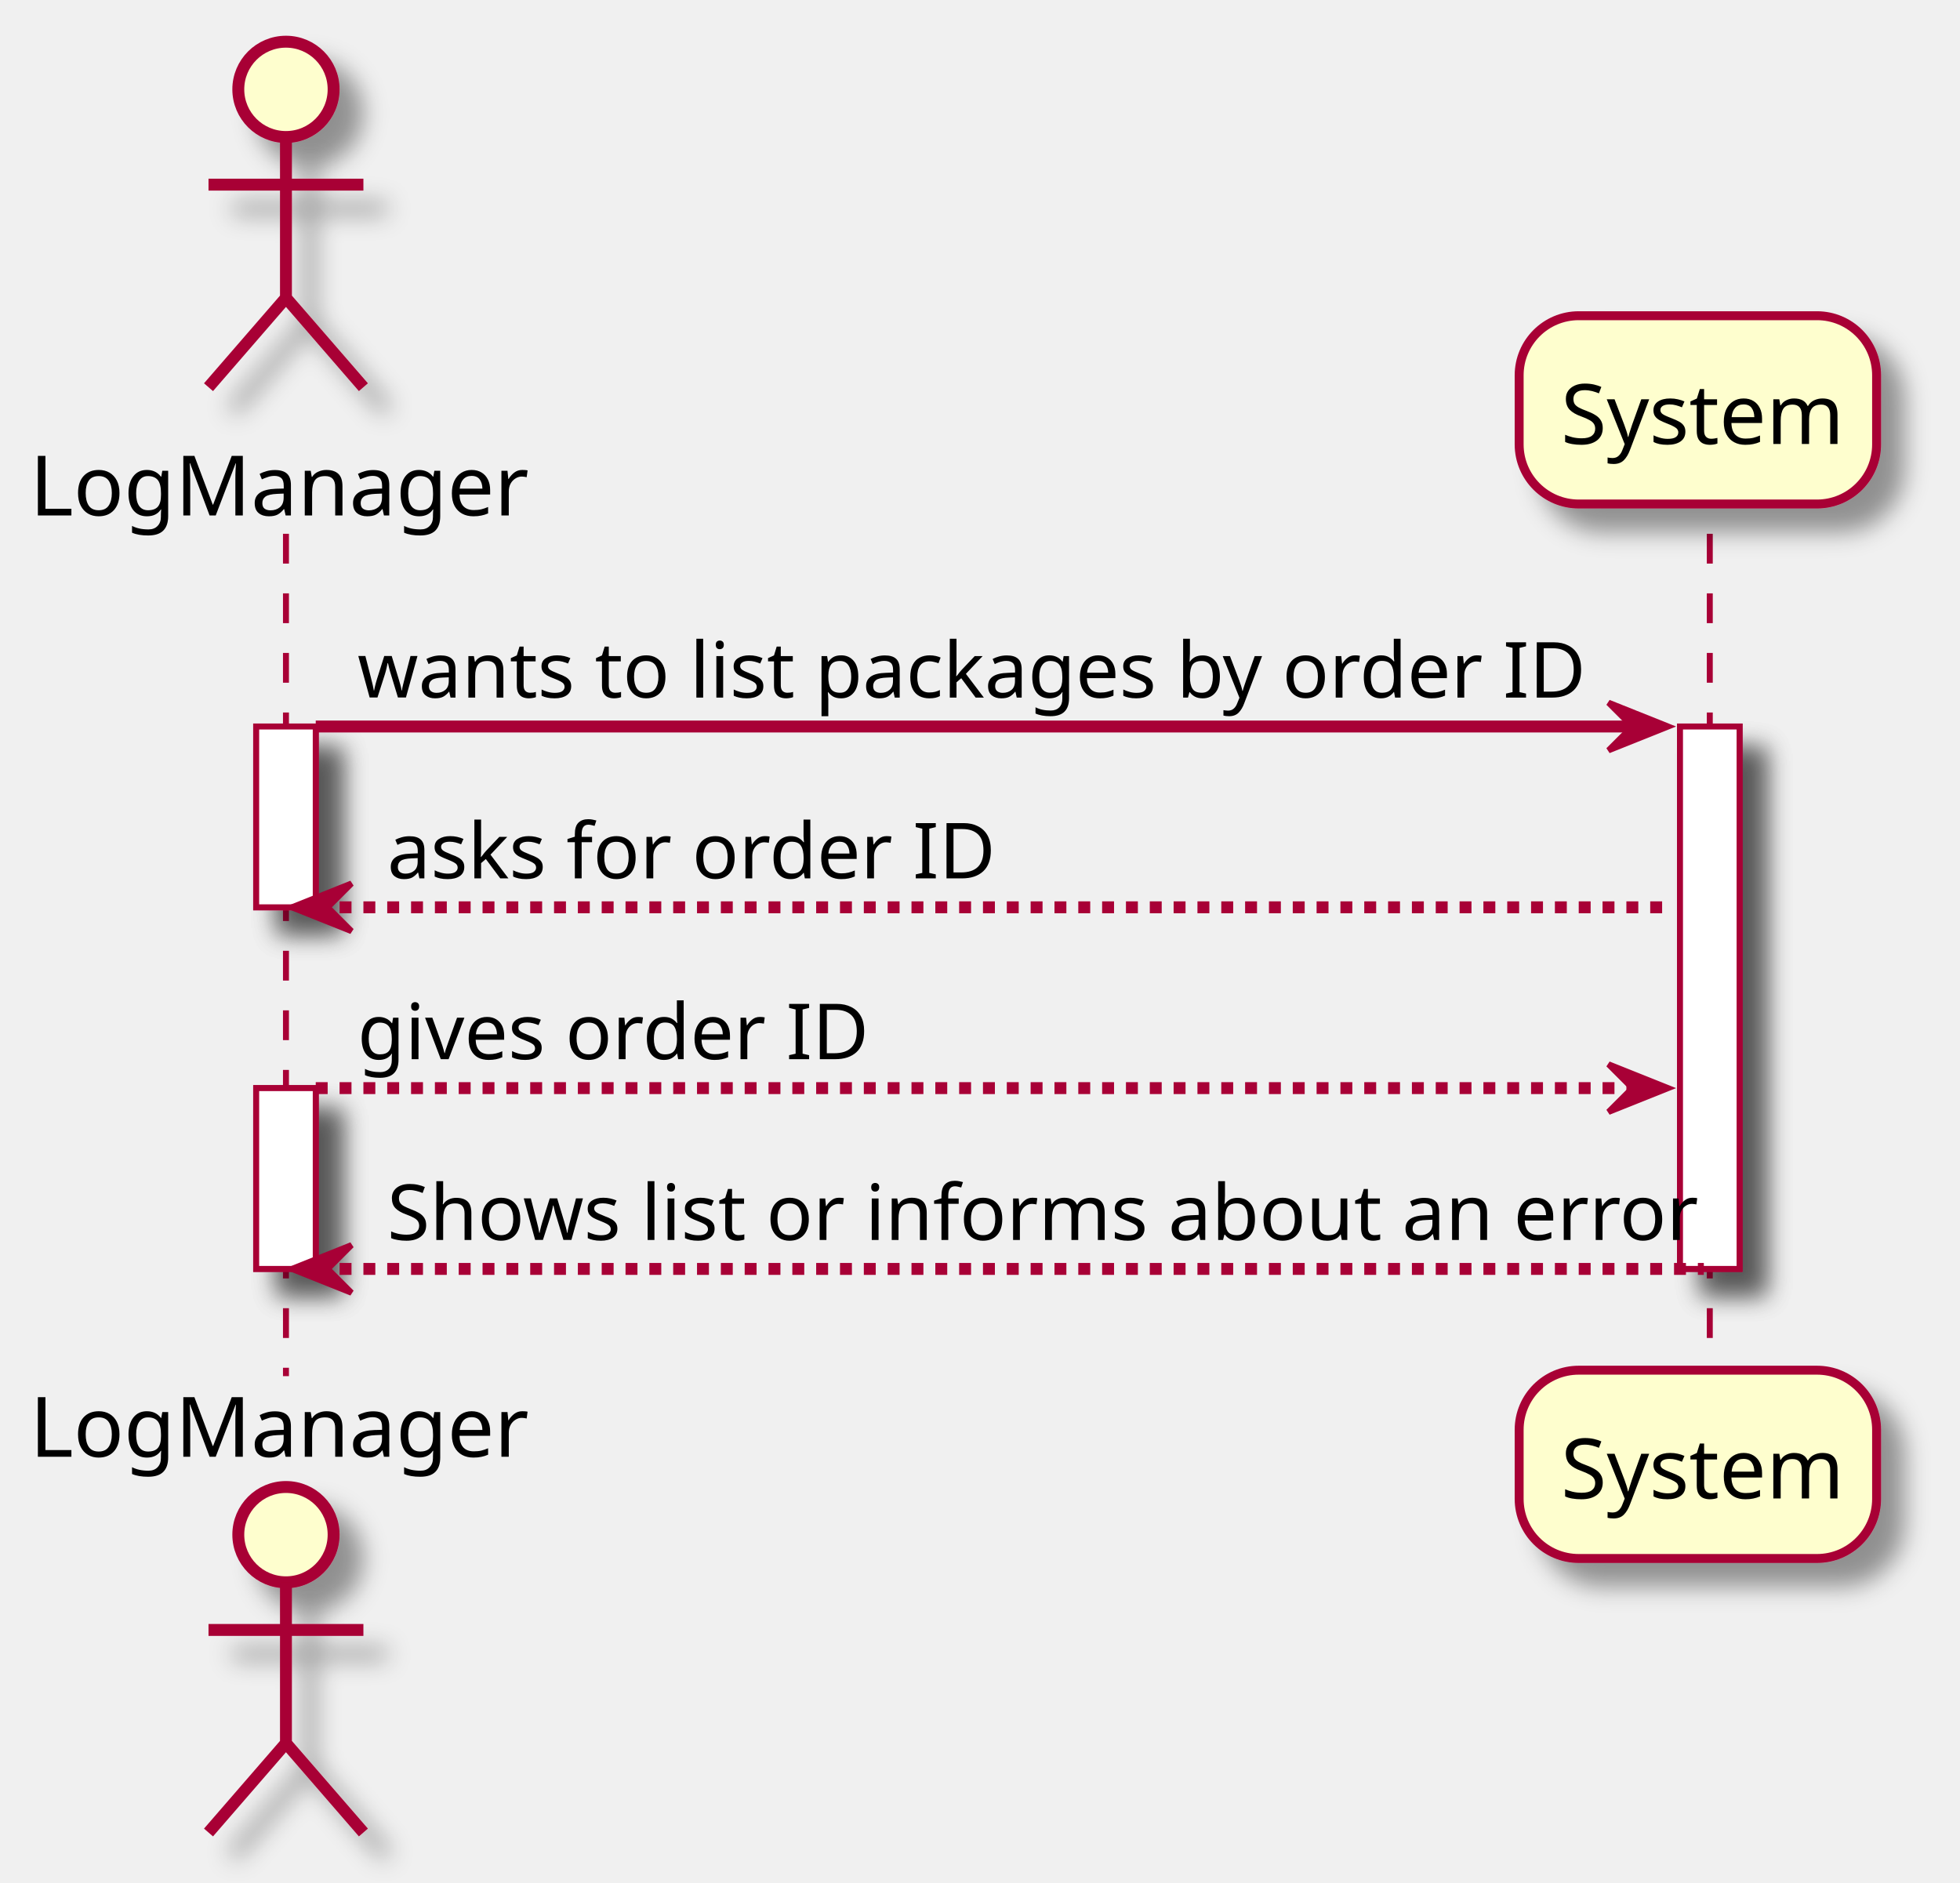
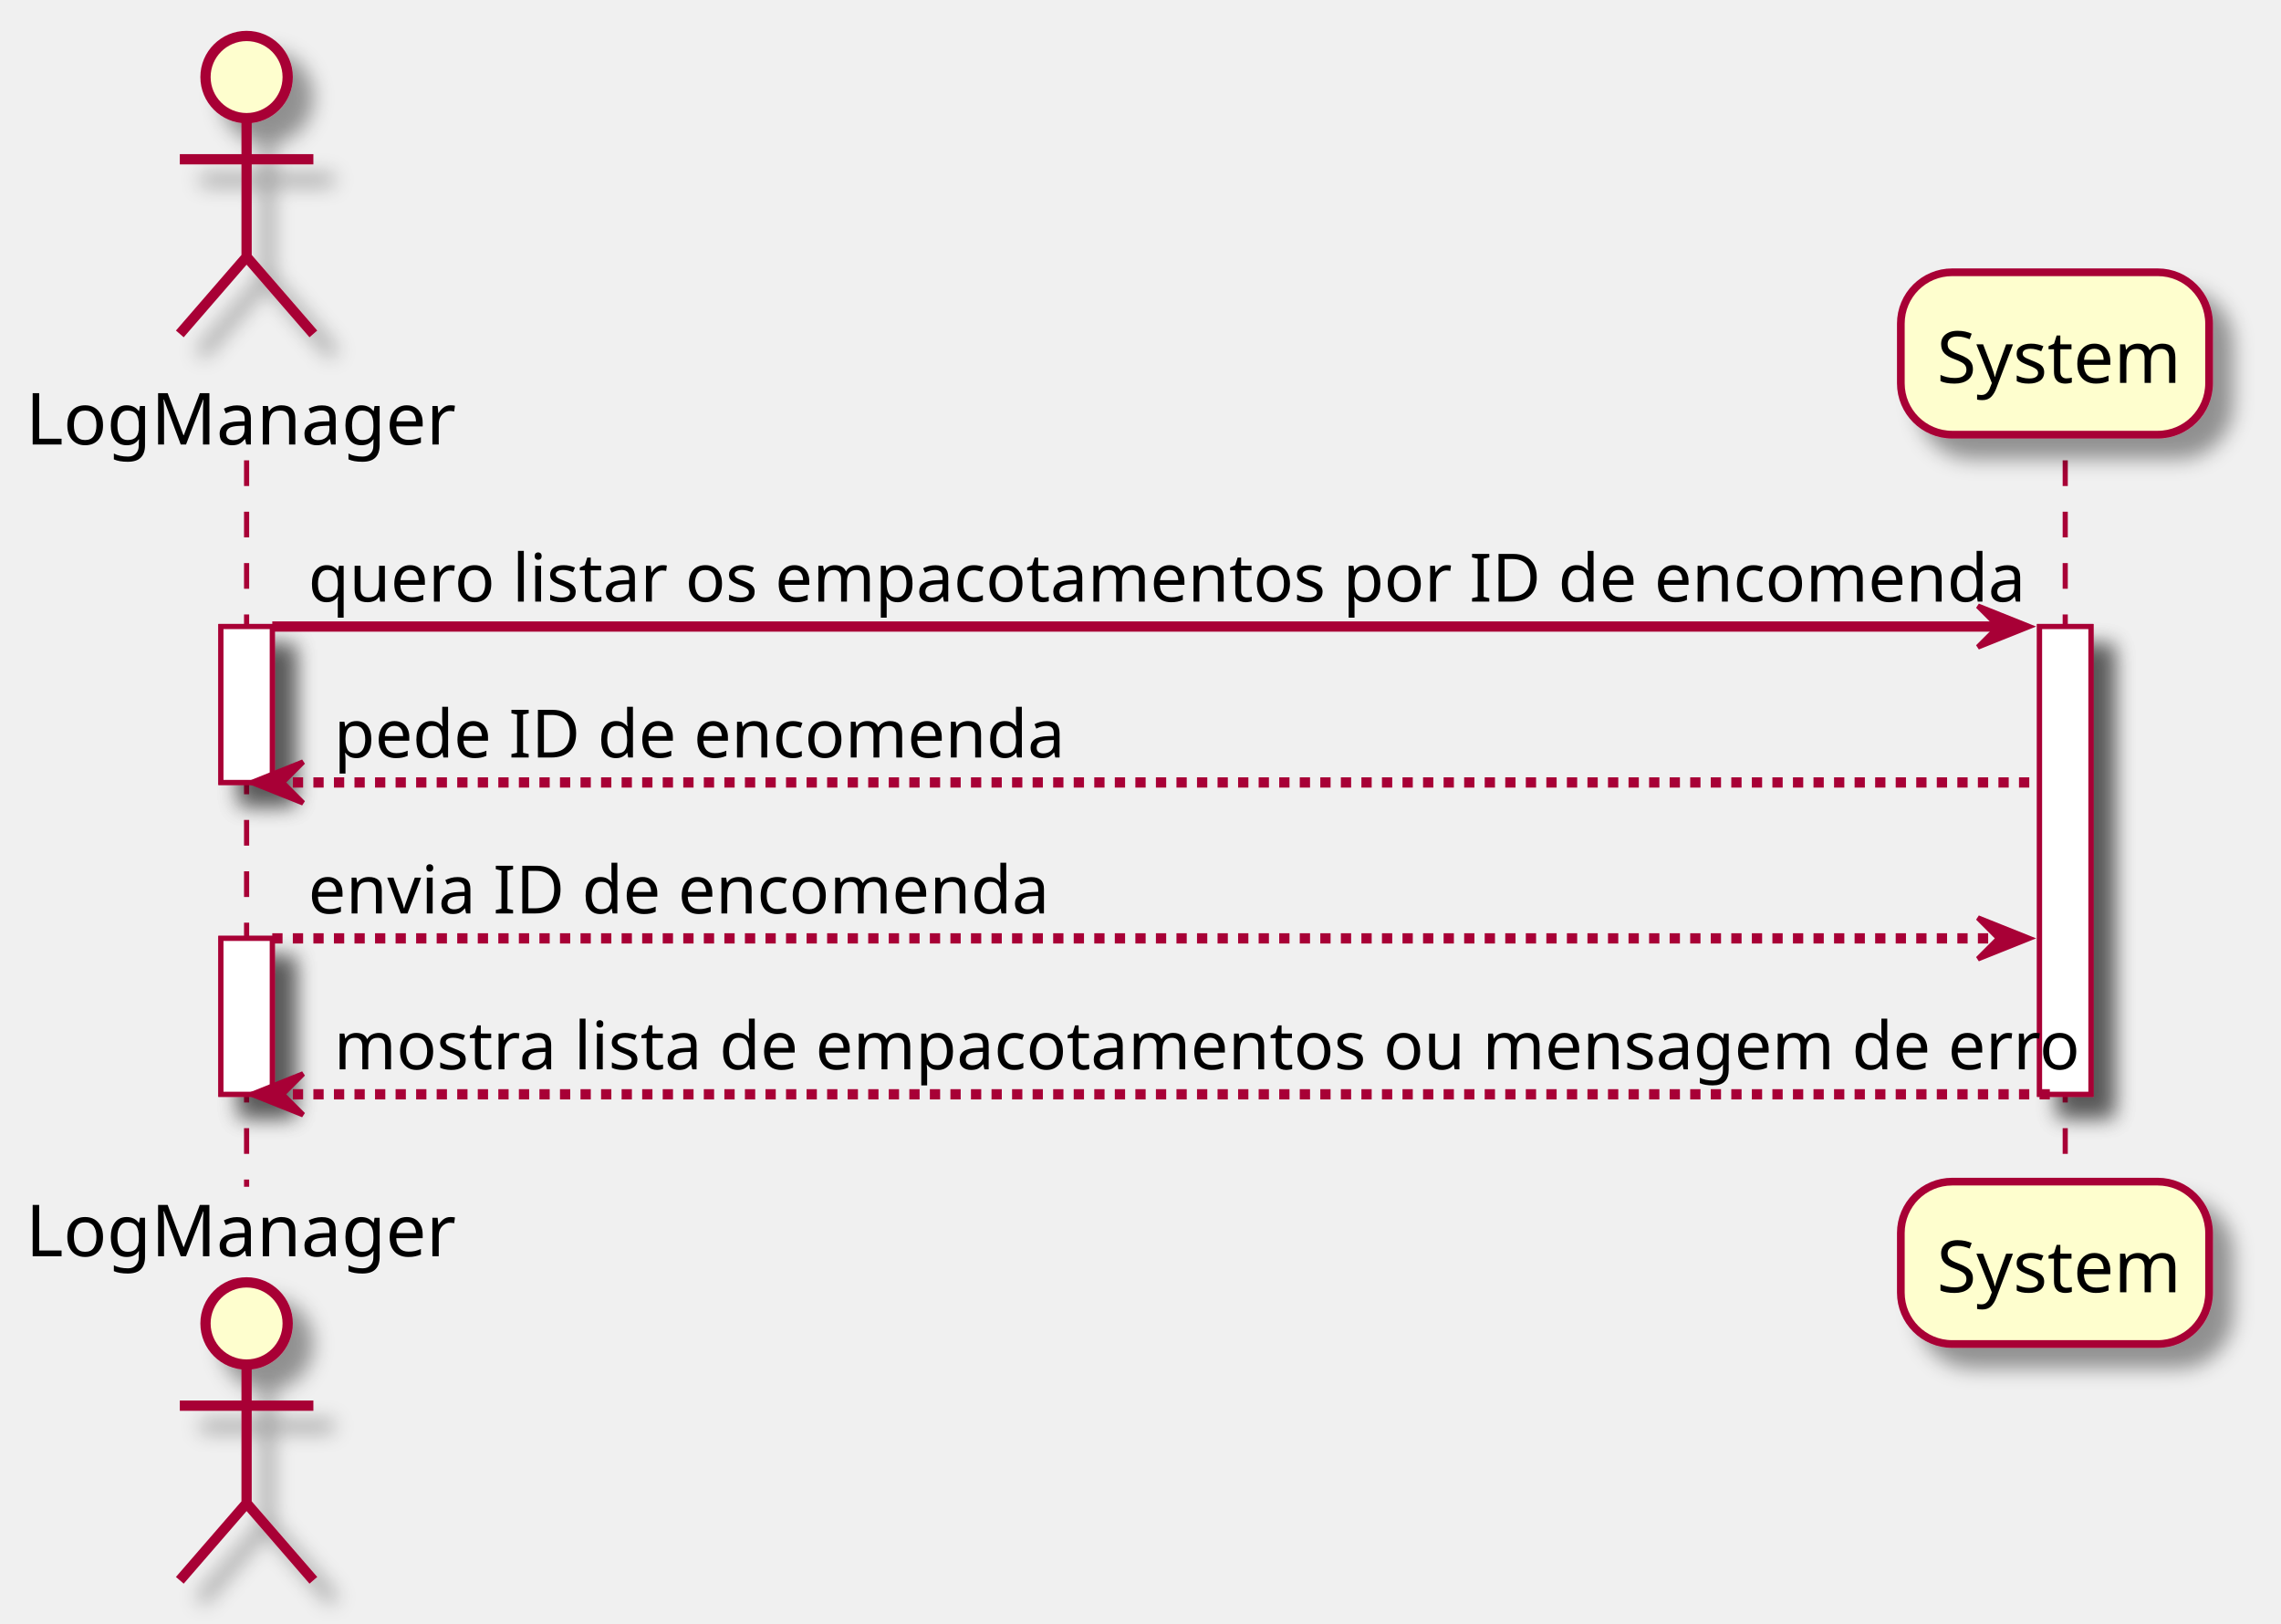
- <svg xmlns="http://www.w3.org/2000/svg" contentScriptType="application/ecmascript" contentStyleType="text/css" height="316px" preserveAspectRatio="none" style="width:329px;height:316px;background:#FFFFFF;" version="1.1" viewBox="0 0 329 316" width="329px" zoomAndPan="magnify">
+ <svg xmlns="http://www.w3.org/2000/svg" contentScriptType="application/ecmascript" contentStyleType="text/css" height="316px" preserveAspectRatio="none" style="width:444px;height:316px;background:#FFFFFF;" version="1.1" viewBox="0 0 444 316" width="444px" zoomAndPan="magnify">
  <defs>
-     <filter height="300%" id="f1xo5p0n96n9nl" width="300%" x="-1" y="-1">
+     <filter height="300%" id="f195xlw8agp3el" width="300%" x="-1" y="-1">
      <feGaussianBlur result="blurOut" stdDeviation="2.0" />
      <feColorMatrix in="blurOut" result="blurOut2" type="matrix" values="0 0 0 0 0 0 0 0 0 0 0 0 0 0 0 0 0 0 .4 0" />
      <feOffset dx="4.0" dy="4.0" in="blurOut2" result="blurOut3" />
      <feBlend in="SourceGraphic" in2="blurOut3" mode="normal" />
    </filter>
  </defs>
  <g>
-     <rect fill="#FFFFFF" filter="url(#f1xo5p0n96n9nl)" height="30.352" style="stroke:#A80036;stroke-width:1.0;" width="10" x="43" y="121.961" />
-     <rect fill="#FFFFFF" filter="url(#f1xo5p0n96n9nl)" height="30.352" style="stroke:#A80036;stroke-width:1.0;" width="10" x="43" y="182.664" />
-     <rect fill="#FFFFFF" filter="url(#f1xo5p0n96n9nl)" height="91.055" style="stroke:#A80036;stroke-width:1.0;" width="10" x="282" y="121.961" />
+     <rect fill="#FFFFFF" filter="url(#f195xlw8agp3el)" height="30.352" style="stroke:#A80036;stroke-width:1.0;" width="10" x="43" y="121.961" />
+     <rect fill="#FFFFFF" filter="url(#f195xlw8agp3el)" height="30.352" style="stroke:#A80036;stroke-width:1.0;" width="10" x="43" y="182.664" />
+     <rect fill="#FFFFFF" filter="url(#f195xlw8agp3el)" height="91.055" style="stroke:#A80036;stroke-width:1.0;" width="10" x="397" y="121.961" />
    <line style="stroke:#A80036;stroke-width:1.0;stroke-dasharray:5.0,5.0;" x1="48" x2="48" y1="89.609" y2="231.016" />
-     <line style="stroke:#A80036;stroke-width:1.0;stroke-dasharray:5.0,5.0;" x1="287" x2="287" y1="89.609" y2="231.016" />
+     <line style="stroke:#A80036;stroke-width:1.0;stroke-dasharray:5.0,5.0;" x1="402" x2="402" y1="89.609" y2="231.016" />
    <text fill="#000000" font-family="sans-serif" font-size="14" lengthAdjust="spacing" textLength="80" x="5" y="86.533">LogManager</text>
-     <ellipse cx="48" cy="15" fill="#FEFECE" filter="url(#f1xo5p0n96n9nl)" rx="8" ry="8" style="stroke:#A80036;stroke-width:2.0;" />
-     <path d="M48,23 L48,50 M35,31 L61,31 M48,50 L35,65 M48,50 L61,65 " fill="none" filter="url(#f1xo5p0n96n9nl)" style="stroke:#A80036;stroke-width:2.0;" />
+     <ellipse cx="48" cy="15" fill="#FEFECE" filter="url(#f195xlw8agp3el)" rx="8" ry="8" style="stroke:#A80036;stroke-width:2.0;" />
+     <path d="M48,23 L48,50 M35,31 L61,31 M48,50 L35,65 M48,50 L61,65 " fill="none" filter="url(#f195xlw8agp3el)" style="stroke:#A80036;stroke-width:2.0;" />
    <text fill="#000000" font-family="sans-serif" font-size="14" lengthAdjust="spacing" textLength="80" x="5" y="244.549">LogManager</text>
-     <ellipse cx="48" cy="257.625" fill="#FEFECE" filter="url(#f1xo5p0n96n9nl)" rx="8" ry="8" style="stroke:#A80036;stroke-width:2.0;" />
-     <path d="M48,265.625 L48,292.625 M35,273.625 L61,273.625 M48,292.625 L35,307.625 M48,292.625 L61,307.625 " fill="none" filter="url(#f1xo5p0n96n9nl)" style="stroke:#A80036;stroke-width:2.0;" />
-     <rect fill="#FEFECE" filter="url(#f1xo5p0n96n9nl)" height="31.609" rx="10" ry="10" style="stroke:#A80036;stroke-width:1.5;" width="60" x="255" y="53" />
-     <text fill="#000000" font-family="sans-serif" font-size="14" lengthAdjust="spacing" textLength="46" x="262" y="74.533">System</text>
-     <rect fill="#FEFECE" filter="url(#f1xo5p0n96n9nl)" height="31.609" rx="10" ry="10" style="stroke:#A80036;stroke-width:1.5;" width="60" x="255" y="230.016" />
-     <text fill="#000000" font-family="sans-serif" font-size="14" lengthAdjust="spacing" textLength="46" x="262" y="251.549">System</text>
-     <rect fill="#FFFFFF" filter="url(#f1xo5p0n96n9nl)" height="30.352" style="stroke:#A80036;stroke-width:1.0;" width="10" x="43" y="121.961" />
-     <rect fill="#FFFFFF" filter="url(#f1xo5p0n96n9nl)" height="30.352" style="stroke:#A80036;stroke-width:1.0;" width="10" x="43" y="182.664" />
-     <rect fill="#FFFFFF" filter="url(#f1xo5p0n96n9nl)" height="91.055" style="stroke:#A80036;stroke-width:1.0;" width="10" x="282" y="121.961" />
-     <polygon fill="#A80036" points="270,117.961,280,121.961,270,125.961,274,121.961" style="stroke:#A80036;stroke-width:1.0;" />
-     <line style="stroke:#A80036;stroke-width:2.0;" x1="53" x2="276" y1="121.961" y2="121.961" />
-     <text fill="#000000" font-family="sans-serif" font-size="13" lengthAdjust="spacing" textLength="197" x="60" y="117.105">wants to list packages by order ID</text>
+     <ellipse cx="48" cy="257.625" fill="#FEFECE" filter="url(#f195xlw8agp3el)" rx="8" ry="8" style="stroke:#A80036;stroke-width:2.0;" />
+     <path d="M48,265.625 L48,292.625 M35,273.625 L61,273.625 M48,292.625 L35,307.625 M48,292.625 L61,307.625 " fill="none" filter="url(#f195xlw8agp3el)" style="stroke:#A80036;stroke-width:2.0;" />
+     <rect fill="#FEFECE" filter="url(#f195xlw8agp3el)" height="31.609" rx="10" ry="10" style="stroke:#A80036;stroke-width:1.5;" width="60" x="370" y="53" />
+     <text fill="#000000" font-family="sans-serif" font-size="14" lengthAdjust="spacing" textLength="46" x="377" y="74.533">System</text>
+     <rect fill="#FEFECE" filter="url(#f195xlw8agp3el)" height="31.609" rx="10" ry="10" style="stroke:#A80036;stroke-width:1.5;" width="60" x="370" y="230.016" />
+     <text fill="#000000" font-family="sans-serif" font-size="14" lengthAdjust="spacing" textLength="46" x="377" y="251.549">System</text>
+     <rect fill="#FFFFFF" filter="url(#f195xlw8agp3el)" height="30.352" style="stroke:#A80036;stroke-width:1.0;" width="10" x="43" y="121.961" />
+     <rect fill="#FFFFFF" filter="url(#f195xlw8agp3el)" height="30.352" style="stroke:#A80036;stroke-width:1.0;" width="10" x="43" y="182.664" />
+     <rect fill="#FFFFFF" filter="url(#f195xlw8agp3el)" height="91.055" style="stroke:#A80036;stroke-width:1.0;" width="10" x="397" y="121.961" />
+     <polygon fill="#A80036" points="385,117.961,395,121.961,385,125.961,389,121.961" style="stroke:#A80036;stroke-width:1.0;" />
+     <line style="stroke:#A80036;stroke-width:2.0;" x1="53" x2="391" y1="121.961" y2="121.961" />
+     <text fill="#000000" font-family="sans-serif" font-size="13" lengthAdjust="spacing" textLength="313" x="60" y="117.105">quero listar os empacotamentos por ID de encomenda</text>
    <polygon fill="#A80036" points="59,148.312,49,152.312,59,156.312,55,152.312" style="stroke:#A80036;stroke-width:1.0;" />
-     <line style="stroke:#A80036;stroke-width:2.0;stroke-dasharray:2.0,2.0;" x1="53" x2="281" y1="152.312" y2="152.312" />
-     <text fill="#000000" font-family="sans-serif" font-size="13" lengthAdjust="spacing" textLength="95" x="65" y="147.456">asks for order ID</text>
-     <polygon fill="#A80036" points="270,178.664,280,182.664,270,186.664,274,182.664" style="stroke:#A80036;stroke-width:1.0;" />
-     <line style="stroke:#A80036;stroke-width:2.0;stroke-dasharray:2.0,2.0;" x1="53" x2="276" y1="182.664" y2="182.664" />
-     <text fill="#000000" font-family="sans-serif" font-size="13" lengthAdjust="spacing" textLength="78" x="60" y="177.808">gives order ID</text>
+     <line style="stroke:#A80036;stroke-width:2.0;stroke-dasharray:2.0,2.0;" x1="53" x2="396" y1="152.312" y2="152.312" />
+     <text fill="#000000" font-family="sans-serif" font-size="13" lengthAdjust="spacing" textLength="133" x="65" y="147.456">pede ID de encomenda</text>
+     <polygon fill="#A80036" points="385,178.664,395,182.664,385,186.664,389,182.664" style="stroke:#A80036;stroke-width:1.0;" />
+     <line style="stroke:#A80036;stroke-width:2.0;stroke-dasharray:2.0,2.0;" x1="53" x2="391" y1="182.664" y2="182.664" />
+     <text fill="#000000" font-family="sans-serif" font-size="13" lengthAdjust="spacing" textLength="134" x="60" y="177.808">envia ID de encomenda</text>
    <polygon fill="#A80036" points="59,209.016,49,213.016,59,217.016,55,213.016" style="stroke:#A80036;stroke-width:1.0;" />
-     <line style="stroke:#A80036;stroke-width:2.0;stroke-dasharray:2.0,2.0;" x1="53" x2="286" y1="213.016" y2="213.016" />
-     <text fill="#000000" font-family="sans-serif" font-size="13" lengthAdjust="spacing" textLength="205" x="65" y="208.159">Shows list or informs about an error</text>
+     <line style="stroke:#A80036;stroke-width:2.0;stroke-dasharray:2.0,2.0;" x1="53" x2="401" y1="213.016" y2="213.016" />
+     <text fill="#000000" font-family="sans-serif" font-size="13" lengthAdjust="spacing" textLength="320" x="65" y="208.159">mostra lista de empacotamentos ou mensagem de erro</text>
  </g>
</svg>
